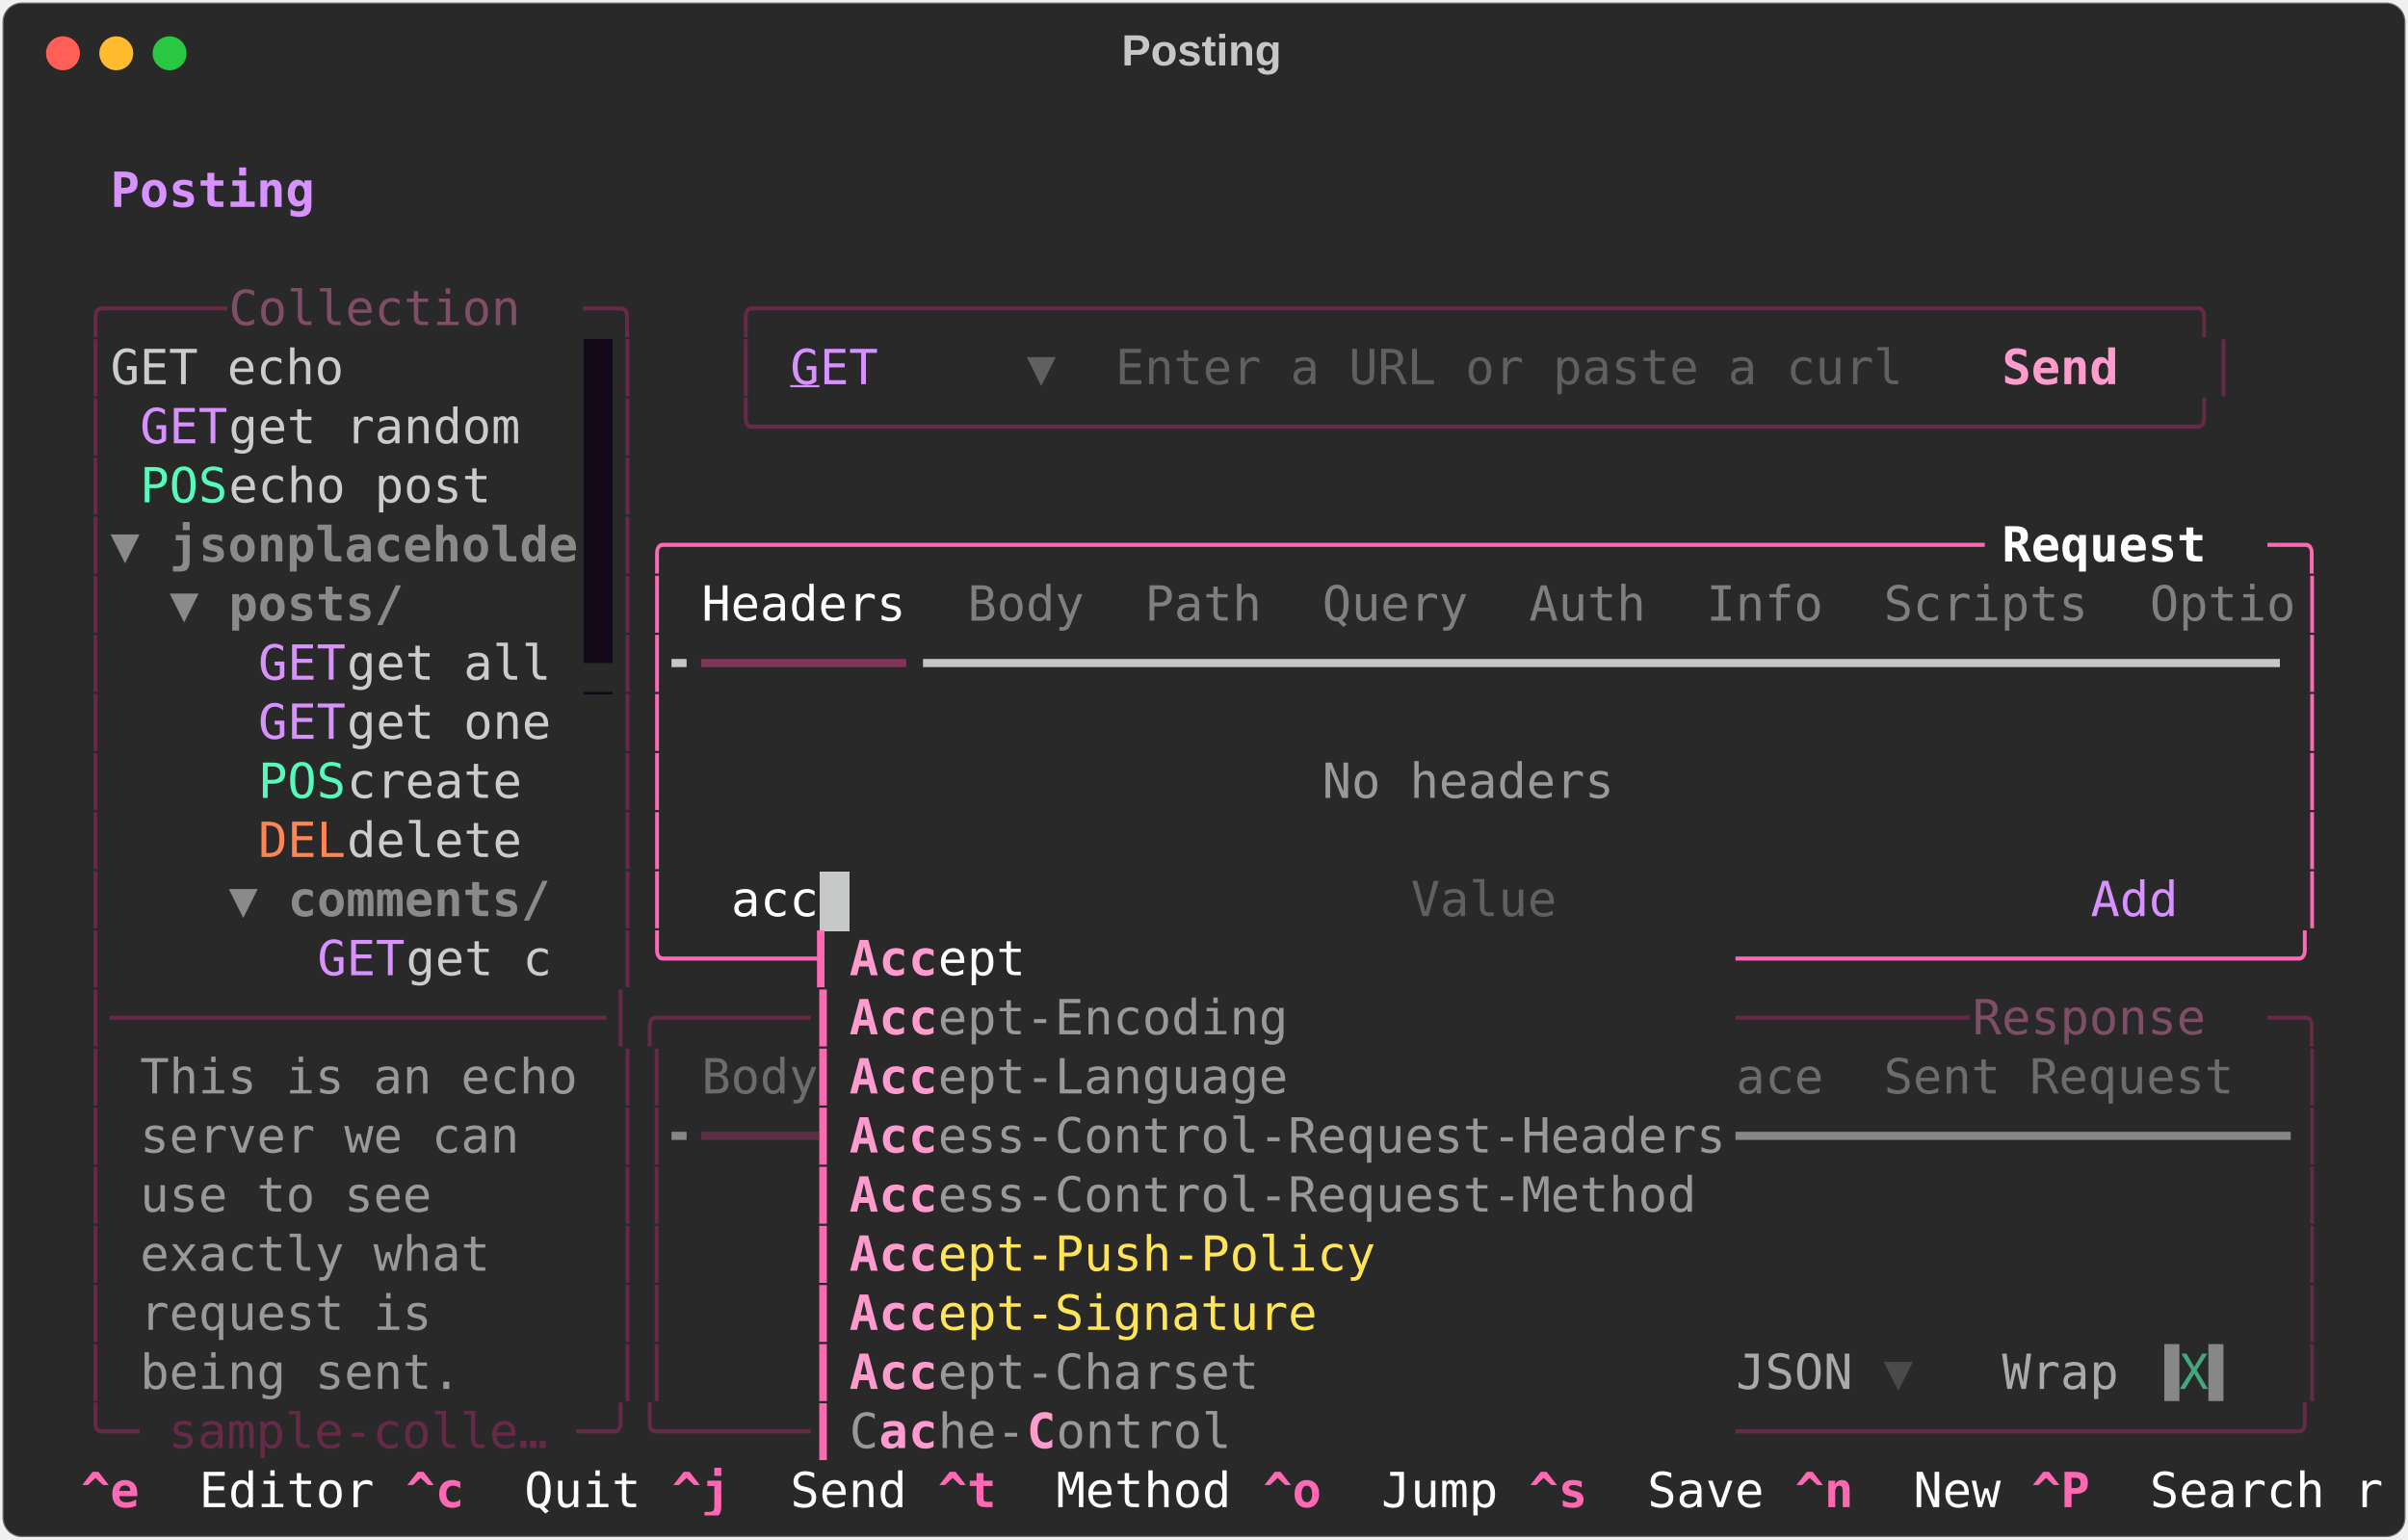
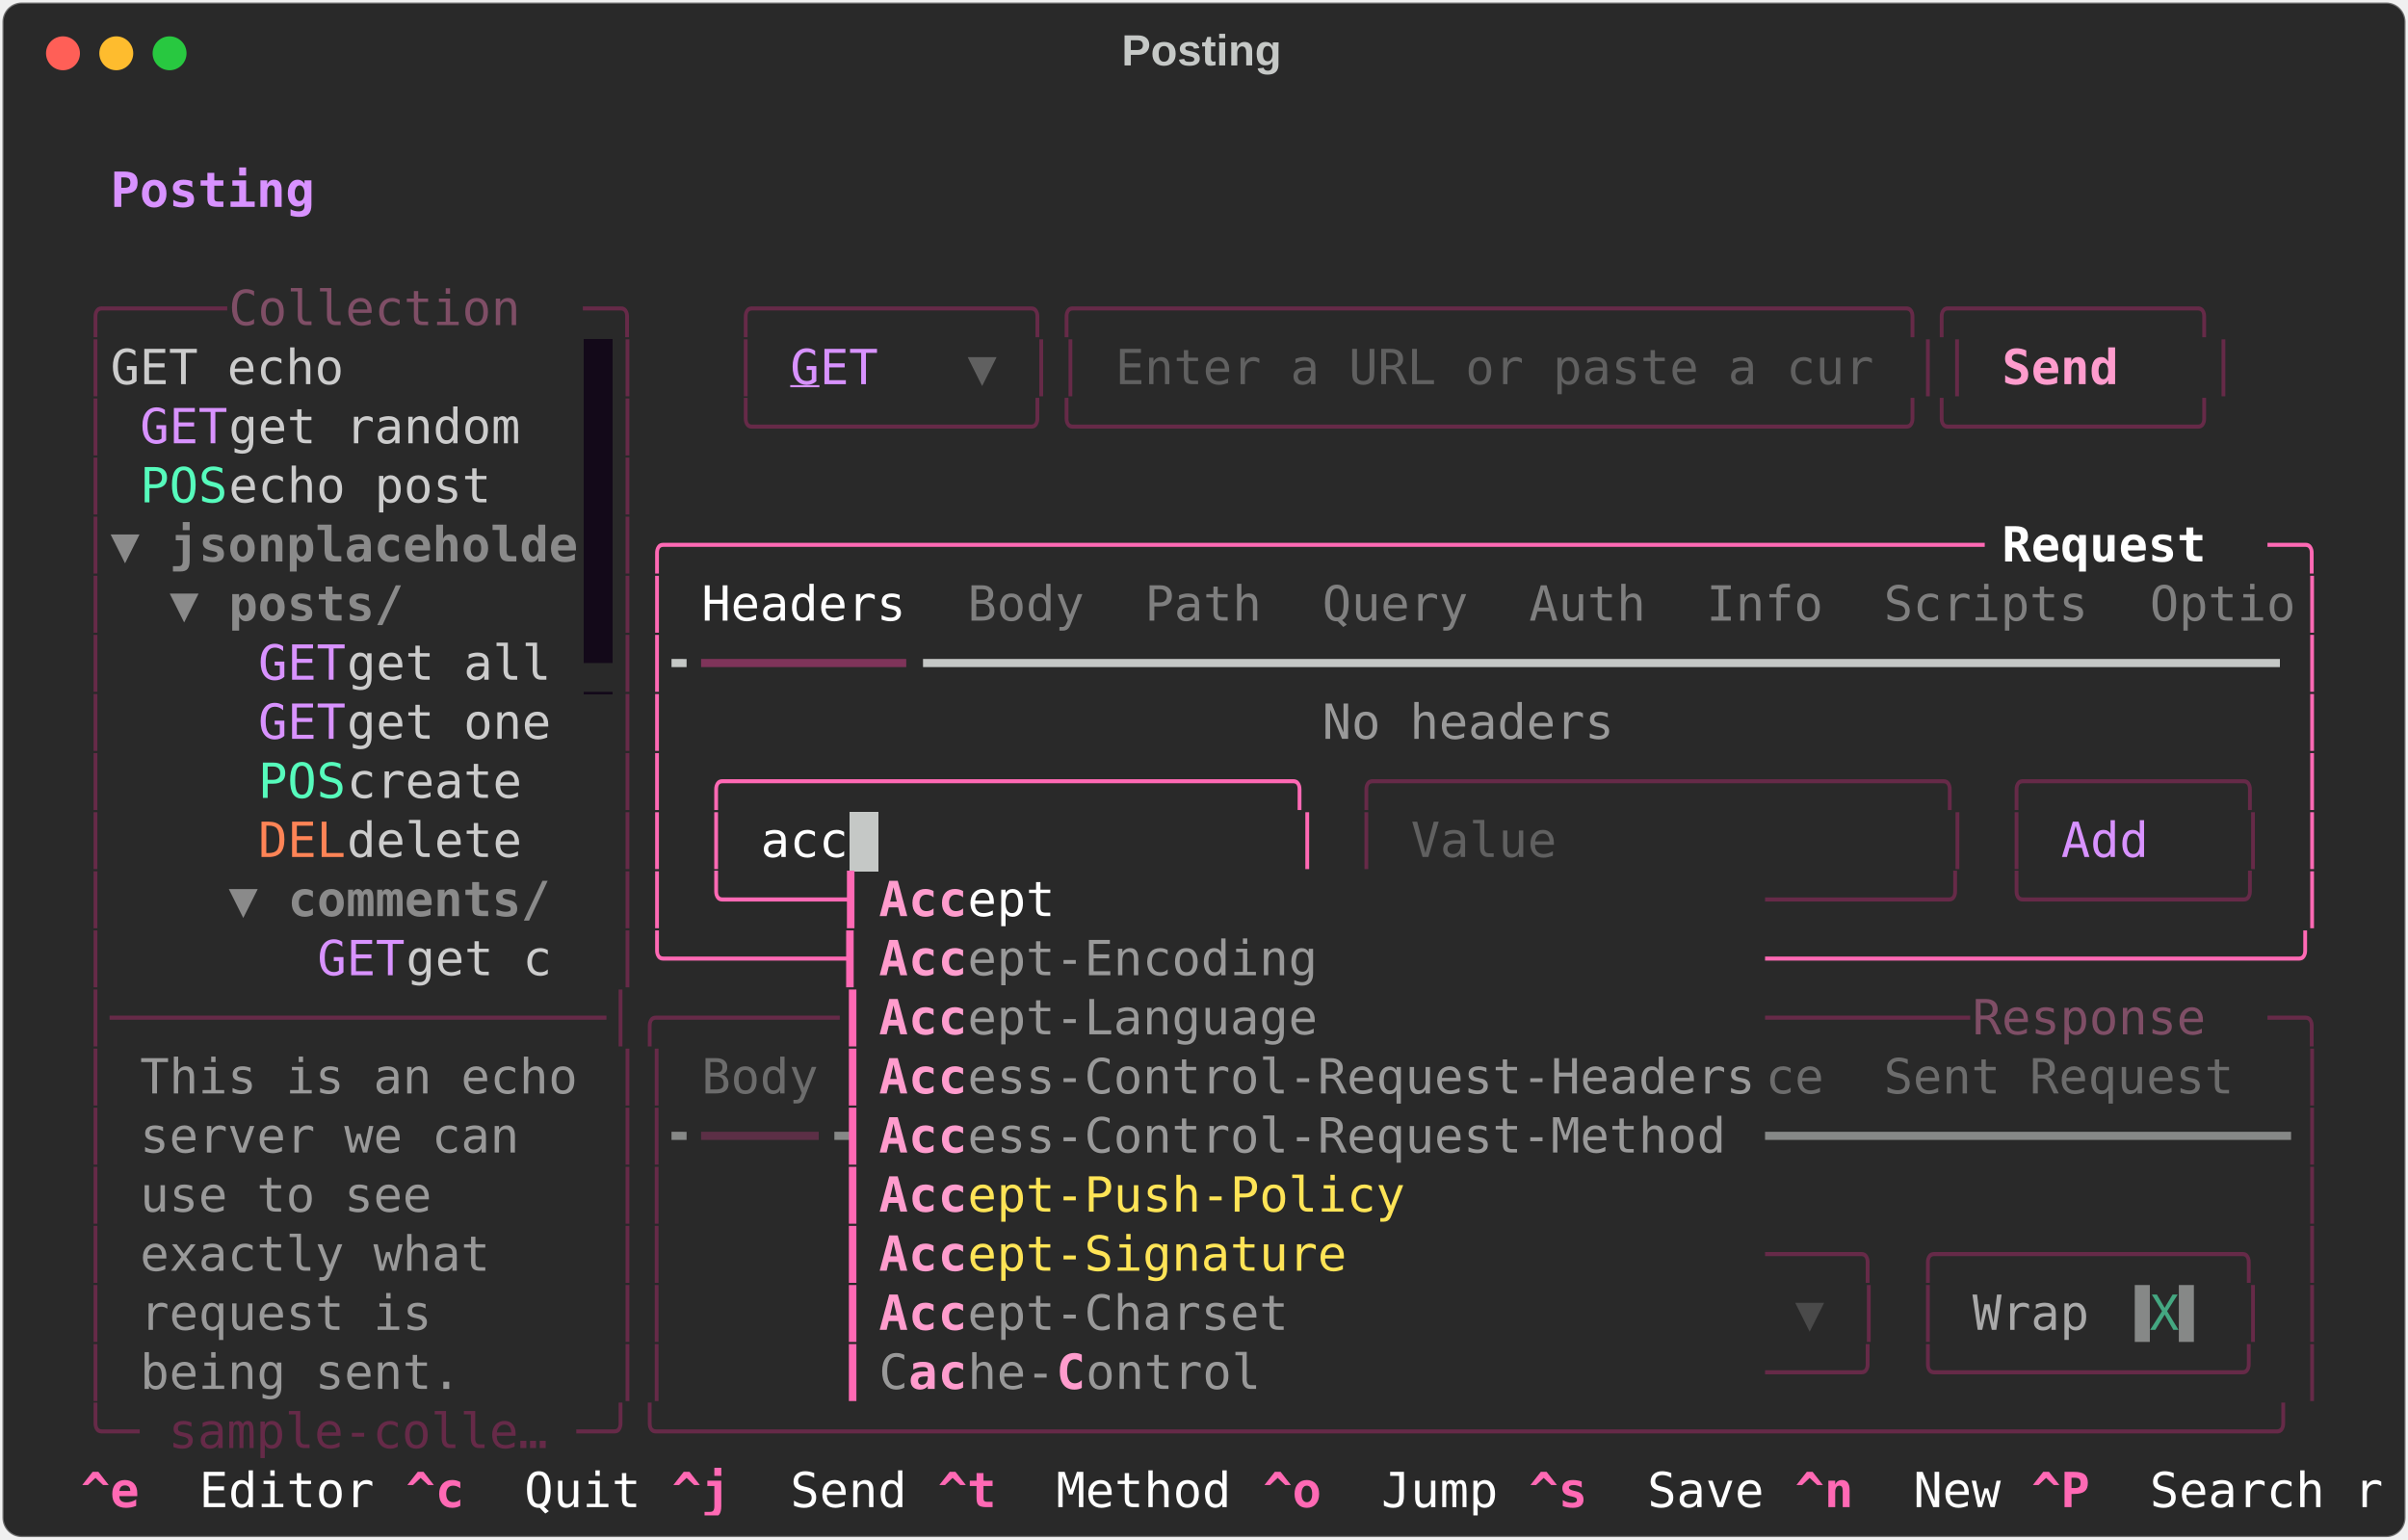
<svg xmlns="http://www.w3.org/2000/svg" class="rich-terminal" viewBox="0 0 994 635.6">
  <style>

    @font-face {
        font-family: "Fira Code";
        src: local("FiraCode-Regular"),
                url("https://cdnjs.cloudflare.com/ajax/libs/firacode/6.2.0/woff2/FiraCode-Regular.woff2") format("woff2"),
                url("https://cdnjs.cloudflare.com/ajax/libs/firacode/6.2.0/woff/FiraCode-Regular.woff") format("woff");
        font-style: normal;
        font-weight: 400;
    }
    @font-face {
        font-family: "Fira Code";
        src: local("FiraCode-Bold"),
                url("https://cdnjs.cloudflare.com/ajax/libs/firacode/6.2.0/woff2/FiraCode-Bold.woff2") format("woff2"),
                url("https://cdnjs.cloudflare.com/ajax/libs/firacode/6.2.0/woff/FiraCode-Bold.woff") format("woff");
        font-style: bold;
        font-weight: 700;
    }

    .terminal-matrix {
        font-family: Fira Code, monospace;
        font-size: 20px;
        line-height: 24.4px;
        font-variant-east-asian: full-width;
    }

    .terminal-title {
        font-size: 18px;
        font-weight: bold;
        font-family: arial;
    }

    .terminal-r1 { fill: #c5c8c6 }
.terminal-r2 { fill: #d892ff;font-weight: bold }
.terminal-r3 { fill: #662a48 }
.terminal-r4 { fill: #7f4e66 }
.terminal-r5 { fill: #cccccc }
.terminal-r6 { fill: #292929 }
.terminal-r7 { fill: #d892ff;text-decoration: underline; }
.terminal-r8 { fill: #d892ff }
.terminal-r9 { fill: #606060 }
.terminal-r10 { fill: #ff9ccd;font-weight: bold }
.terminal-r11 { fill: #56fbbc }
.terminal-r12 { fill: #999999 }
.terminal-r13 { fill: #8a8a8a }
.terminal-r14 { fill: #8a8a8a;font-weight: bold }
.terminal-r15 { fill: #ff69b4 }
.terminal-r16 { fill: #ffffff;font-weight: bold }
.terminal-r17 { fill: #ffffff }
.terminal-r18 { fill: #7f7f7f }
.terminal-r19 { fill: #7f345a }
.terminal-r20 { fill: #ff8456 }
.terminal-r21 { fill: #6c6c6c }
.terminal-r22 { fill: #868887 }
.terminal-r23 { fill: #5c2f46 }
.terminal-r24 { fill: #ffe456 }
- .terminal-r25 { fill: #a9a9a9 }
- .terminal-r26 { fill: #4a4a4a }
+ .terminal-r25 { fill: #4a4a4a }
+ .terminal-r26 { fill: #a9a9a9 }
.terminal-r27 { fill: #44a781 }
.terminal-r28 { fill: #ff69b4;font-weight: bold }
    </style>
  <defs>
    <clipPath id="terminal-clip-terminal">
      <rect x="0" y="0" width="975.0" height="584.6" />
    </clipPath>
    <clipPath id="terminal-line-0">
      <rect x="0" y="1.5" width="976" height="24.65" />
    </clipPath>
    <clipPath id="terminal-line-1">
      <rect x="0" y="25.9" width="976" height="24.65" />
    </clipPath>
    <clipPath id="terminal-line-2">
      <rect x="0" y="50.3" width="976" height="24.65" />
    </clipPath>
    <clipPath id="terminal-line-3">
      <rect x="0" y="74.7" width="976" height="24.65" />
    </clipPath>
    <clipPath id="terminal-line-4">
      <rect x="0" y="99.1" width="976" height="24.65" />
    </clipPath>
    <clipPath id="terminal-line-5">
      <rect x="0" y="123.5" width="976" height="24.65" />
    </clipPath>
    <clipPath id="terminal-line-6">
      <rect x="0" y="147.9" width="976" height="24.65" />
    </clipPath>
    <clipPath id="terminal-line-7">
      <rect x="0" y="172.3" width="976" height="24.65" />
    </clipPath>
    <clipPath id="terminal-line-8">
      <rect x="0" y="196.7" width="976" height="24.65" />
    </clipPath>
    <clipPath id="terminal-line-9">
      <rect x="0" y="221.1" width="976" height="24.65" />
    </clipPath>
    <clipPath id="terminal-line-10">
      <rect x="0" y="245.5" width="976" height="24.65" />
    </clipPath>
    <clipPath id="terminal-line-11">
      <rect x="0" y="269.9" width="976" height="24.65" />
    </clipPath>
    <clipPath id="terminal-line-12">
      <rect x="0" y="294.3" width="976" height="24.65" />
    </clipPath>
    <clipPath id="terminal-line-13">
      <rect x="0" y="318.7" width="976" height="24.65" />
    </clipPath>
    <clipPath id="terminal-line-14">
      <rect x="0" y="343.1" width="976" height="24.65" />
    </clipPath>
    <clipPath id="terminal-line-15">
      <rect x="0" y="367.5" width="976" height="24.65" />
    </clipPath>
    <clipPath id="terminal-line-16">
      <rect x="0" y="391.9" width="976" height="24.65" />
    </clipPath>
    <clipPath id="terminal-line-17">
      <rect x="0" y="416.3" width="976" height="24.65" />
    </clipPath>
    <clipPath id="terminal-line-18">
      <rect x="0" y="440.7" width="976" height="24.65" />
    </clipPath>
    <clipPath id="terminal-line-19">
      <rect x="0" y="465.1" width="976" height="24.65" />
    </clipPath>
    <clipPath id="terminal-line-20">
      <rect x="0" y="489.5" width="976" height="24.65" />
    </clipPath>
    <clipPath id="terminal-line-21">
      <rect x="0" y="513.9" width="976" height="24.65" />
    </clipPath>
    <clipPath id="terminal-line-22">
      <rect x="0" y="538.3" width="976" height="24.65" />
    </clipPath>
  </defs>
  <rect fill="#292929" stroke="rgba(255,255,255,0.35)" stroke-width="1" x="1" y="1" width="992" height="633.6" rx="8" />
  <text class="terminal-title" fill="#c5c8c6" text-anchor="middle" x="496" y="27">Posting</text>
  <g transform="translate(26,22)">
    <circle cx="0" cy="0" r="7" fill="#ff5f57" />
    <circle cx="22" cy="0" r="7" fill="#febc2e" />
    <circle cx="44" cy="0" r="7" fill="#28c840" />
  </g>
  <g transform="translate(9, 41)" clip-path="url(#terminal-clip-terminal)">
    <rect fill="#130919" x="231.8" y="99.1" width="12.2" height="24.65" shape-rendering="crispEdges" />
    <rect fill="#130919" x="231.8" y="123.5" width="12.2" height="24.65" shape-rendering="crispEdges" />
    <rect fill="#130919" x="231.8" y="147.9" width="12.2" height="24.65" shape-rendering="crispEdges" />
    <rect fill="#130919" x="231.8" y="172.3" width="12.2" height="24.65" shape-rendering="crispEdges" />
    <rect fill="#130919" x="231.8" y="196.7" width="12.2" height="24.65" shape-rendering="crispEdges" />
    <rect fill="#130919" x="231.8" y="221.1" width="12.2" height="24.65" shape-rendering="crispEdges" />
-     <rect fill="#c5c8c6" x="329.4" y="318.7" width="12.2" height="24.65" shape-rendering="crispEdges" />
+     <rect fill="#c5c8c6" x="341.6" y="294.3" width="12.2" height="24.65" shape-rendering="crispEdges" />
    <g class="terminal-matrix">
      <text class="terminal-r1" x="976" y="20" textLength="12.2" clip-path="url(#terminal-line-0)">
</text>
      <text class="terminal-r2" x="36.6" y="44.4" textLength="85.4" clip-path="url(#terminal-line-1)">Posting</text>
      <text class="terminal-r1" x="976" y="44.4" textLength="12.2" clip-path="url(#terminal-line-1)">
</text>
      <text class="terminal-r1" x="976" y="68.8" textLength="12.2" clip-path="url(#terminal-line-2)">
</text>
      <text class="terminal-r3" x="24.4" y="93.2" textLength="61" clip-path="url(#terminal-line-3)">╭────</text>
      <text class="terminal-r4" x="85.4" y="93.2" textLength="146.4" clip-path="url(#terminal-line-3)"> Collection </text>
      <text class="terminal-r3" x="231.8" y="93.2" textLength="24.4" clip-path="url(#terminal-line-3)">─╮</text>
-       <text class="terminal-r3" x="292.8" y="93.2" textLength="622.2" clip-path="url(#terminal-line-3)">╭─────────────────────────────────────────────────╮</text>
+       <text class="terminal-r3" x="292.8" y="93.2" textLength="622.2" clip-path="url(#terminal-line-3)">╭─────────╮╭────────────────────────────╮╭────────╮</text>
      <text class="terminal-r1" x="976" y="93.2" textLength="12.2" clip-path="url(#terminal-line-3)">
</text>
      <text class="terminal-r3" x="24.4" y="117.6" textLength="12.2" clip-path="url(#terminal-line-4)">│</text>
      <text class="terminal-r5" x="36.6" y="117.6" textLength="109.8" clip-path="url(#terminal-line-4)"> GET echo</text>
      <text class="terminal-r3" x="244" y="117.6" textLength="12.2" clip-path="url(#terminal-line-4)">│</text>
      <text class="terminal-r3" x="292.8" y="117.6" textLength="12.2" clip-path="url(#terminal-line-4)">│</text>
      <text class="terminal-r7" x="317.2" y="117.6" textLength="12.2" clip-path="url(#terminal-line-4)">G</text>
      <text class="terminal-r8" x="329.4" y="117.6" textLength="24.4" clip-path="url(#terminal-line-4)">ET</text>
-       <text class="terminal-r9" x="414.8" y="117.6" textLength="12.2" clip-path="url(#terminal-line-4)">▼</text>
-       <text class="terminal-r9" x="451.4" y="117.6" textLength="341.6" clip-path="url(#terminal-line-4)">Enter a URL or paste a curl </text>
+       <text class="terminal-r9" x="390.4" y="117.6" textLength="12.2" clip-path="url(#terminal-line-4)">▼</text>
+       <text class="terminal-r3" x="414.8" y="117.6" textLength="24.4" clip-path="url(#terminal-line-4)">││</text>
+       <text class="terminal-r9" x="451.4" y="117.6" textLength="317.2" clip-path="url(#terminal-line-4)">Enter a URL or paste a cur</text>
+       <text class="terminal-r3" x="780.8" y="117.6" textLength="24.4" clip-path="url(#terminal-line-4)">││</text>
      <text class="terminal-r10" x="817.4" y="117.6" textLength="73.2" clip-path="url(#terminal-line-4)"> Send </text>
      <text class="terminal-r3" x="902.8" y="117.6" textLength="12.2" clip-path="url(#terminal-line-4)">│</text>
      <text class="terminal-r1" x="976" y="117.6" textLength="12.2" clip-path="url(#terminal-line-4)">
</text>
      <text class="terminal-r3" x="24.4" y="142" textLength="12.2" clip-path="url(#terminal-line-5)">│</text>
      <text class="terminal-r8" x="48.8" y="142" textLength="36.6" clip-path="url(#terminal-line-5)">GET</text>
      <text class="terminal-r5" x="85.4" y="142" textLength="146.4" clip-path="url(#terminal-line-5)"> get random </text>
      <text class="terminal-r3" x="244" y="142" textLength="12.2" clip-path="url(#terminal-line-5)">│</text>
-       <text class="terminal-r3" x="292.8" y="142" textLength="622.2" clip-path="url(#terminal-line-5)">╰─────────────────────────────────────────────────╯</text>
+       <text class="terminal-r3" x="292.8" y="142" textLength="622.2" clip-path="url(#terminal-line-5)">╰─────────╯╰────────────────────────────╯╰────────╯</text>
      <text class="terminal-r1" x="976" y="142" textLength="12.2" clip-path="url(#terminal-line-5)">
</text>
      <text class="terminal-r3" x="24.4" y="166.4" textLength="12.2" clip-path="url(#terminal-line-6)">│</text>
      <text class="terminal-r11" x="48.8" y="166.4" textLength="36.6" clip-path="url(#terminal-line-6)">POS</text>
      <text class="terminal-r5" x="85.4" y="166.4" textLength="122" clip-path="url(#terminal-line-6)"> echo post</text>
      <text class="terminal-r3" x="244" y="166.4" textLength="12.2" clip-path="url(#terminal-line-6)">│</text>
      <text class="terminal-r1" x="976" y="166.4" textLength="12.2" clip-path="url(#terminal-line-6)">
</text>
      <text class="terminal-r3" x="24.4" y="190.8" textLength="12.2" clip-path="url(#terminal-line-7)">│</text>
      <text class="terminal-r13" x="36.6" y="190.8" textLength="24.4" clip-path="url(#terminal-line-7)">▼ </text>
      <text class="terminal-r14" x="61" y="190.8" textLength="170.8" clip-path="url(#terminal-line-7)">jsonplaceholde</text>
      <text class="terminal-r3" x="244" y="190.8" textLength="12.2" clip-path="url(#terminal-line-7)">│</text>
      <text class="terminal-r15" x="256.2" y="190.8" textLength="561.2" clip-path="url(#terminal-line-7)">╭─────────────────────────────────────────────</text>
      <text class="terminal-r16" x="817.4" y="190.8" textLength="109.8" clip-path="url(#terminal-line-7)"> Request </text>
      <text class="terminal-r15" x="927.2" y="190.8" textLength="24.4" clip-path="url(#terminal-line-7)">─╮</text>
      <text class="terminal-r1" x="976" y="190.8" textLength="12.2" clip-path="url(#terminal-line-7)">
</text>
      <text class="terminal-r3" x="24.4" y="215.2" textLength="12.2" clip-path="url(#terminal-line-8)">│</text>
      <text class="terminal-r13" x="61" y="215.2" textLength="24.4" clip-path="url(#terminal-line-8)">▼ </text>
      <text class="terminal-r14" x="85.4" y="215.2" textLength="73.2" clip-path="url(#terminal-line-8)">posts/</text>
      <text class="terminal-r3" x="244" y="215.2" textLength="12.2" clip-path="url(#terminal-line-8)">│</text>
      <text class="terminal-r15" x="256.2" y="215.2" textLength="12.2" clip-path="url(#terminal-line-8)">│</text>
      <text class="terminal-r17" x="280.6" y="215.2" textLength="85.4" clip-path="url(#terminal-line-8)">Headers</text>
      <text class="terminal-r18" x="390.4" y="215.2" textLength="48.8" clip-path="url(#terminal-line-8)">Body</text>
      <text class="terminal-r18" x="463.6" y="215.2" textLength="48.8" clip-path="url(#terminal-line-8)">Path</text>
      <text class="terminal-r18" x="536.8" y="215.2" textLength="61" clip-path="url(#terminal-line-8)">Query</text>
      <text class="terminal-r18" x="622.2" y="215.2" textLength="48.8" clip-path="url(#terminal-line-8)">Auth</text>
      <text class="terminal-r18" x="695.4" y="215.2" textLength="48.8" clip-path="url(#terminal-line-8)">Info</text>
      <text class="terminal-r18" x="768.6" y="215.2" textLength="85.4" clip-path="url(#terminal-line-8)">Scripts</text>
      <text class="terminal-r18" x="878.4" y="215.2" textLength="61" clip-path="url(#terminal-line-8)">Optio</text>
      <text class="terminal-r15" x="939.4" y="215.2" textLength="12.2" clip-path="url(#terminal-line-8)">│</text>
      <text class="terminal-r1" x="976" y="215.2" textLength="12.2" clip-path="url(#terminal-line-8)">
</text>
      <text class="terminal-r3" x="24.4" y="239.6" textLength="12.2" clip-path="url(#terminal-line-9)">│</text>
      <text class="terminal-r8" x="97.6" y="239.6" textLength="36.6" clip-path="url(#terminal-line-9)">GET</text>
      <text class="terminal-r5" x="134.2" y="239.6" textLength="97.6" clip-path="url(#terminal-line-9)"> get all</text>
      <text class="terminal-r6" x="231.8" y="239.6" textLength="12.2" clip-path="url(#terminal-line-9)">▄</text>
      <text class="terminal-r3" x="244" y="239.6" textLength="12.2" clip-path="url(#terminal-line-9)">│</text>
      <text class="terminal-r15" x="256.2" y="239.6" textLength="12.2" clip-path="url(#terminal-line-9)">│</text>
      <text class="terminal-r1" x="268.4" y="239.6" textLength="12.2" clip-path="url(#terminal-line-9)">╸</text>
      <text class="terminal-r19" x="280.6" y="239.6" textLength="85.4" clip-path="url(#terminal-line-9)">━━━━━━━</text>
      <text class="terminal-r1" x="366" y="239.6" textLength="573.4" clip-path="url(#terminal-line-9)">╺━━━━━━━━━━━━━━━━━━━━━━━━━━━━━━━━━━━━━━━━━━━━━━</text>
      <text class="terminal-r15" x="939.4" y="239.6" textLength="12.2" clip-path="url(#terminal-line-9)">│</text>
      <text class="terminal-r1" x="976" y="239.6" textLength="12.2" clip-path="url(#terminal-line-9)">
</text>
      <text class="terminal-r3" x="24.4" y="264" textLength="12.2" clip-path="url(#terminal-line-10)">│</text>
      <text class="terminal-r8" x="97.6" y="264" textLength="36.6" clip-path="url(#terminal-line-10)">GET</text>
      <text class="terminal-r5" x="134.2" y="264" textLength="97.6" clip-path="url(#terminal-line-10)"> get one</text>
      <text class="terminal-r3" x="244" y="264" textLength="12.2" clip-path="url(#terminal-line-10)">│</text>
      <text class="terminal-r15" x="256.2" y="264" textLength="12.2" clip-path="url(#terminal-line-10)">│</text>
+       <text class="terminal-r12" x="536.8" y="264" textLength="122" clip-path="url(#terminal-line-10)">No headers</text>
      <text class="terminal-r15" x="939.4" y="264" textLength="12.2" clip-path="url(#terminal-line-10)">│</text>
      <text class="terminal-r1" x="976" y="264" textLength="12.2" clip-path="url(#terminal-line-10)">
</text>
      <text class="terminal-r3" x="24.4" y="288.4" textLength="12.2" clip-path="url(#terminal-line-11)">│</text>
      <text class="terminal-r11" x="97.6" y="288.4" textLength="36.6" clip-path="url(#terminal-line-11)">POS</text>
      <text class="terminal-r5" x="134.2" y="288.4" textLength="85.4" clip-path="url(#terminal-line-11)"> create</text>
      <text class="terminal-r3" x="244" y="288.4" textLength="12.2" clip-path="url(#terminal-line-11)">│</text>
      <text class="terminal-r15" x="256.2" y="288.4" textLength="12.2" clip-path="url(#terminal-line-11)">│</text>
-       <text class="terminal-r12" x="536.8" y="288.4" textLength="122" clip-path="url(#terminal-line-11)">No headers</text>
+       <text class="terminal-r15" x="280.6" y="288.4" textLength="256.2" clip-path="url(#terminal-line-11)">╭───────────────────╮</text>
+       <text class="terminal-r3" x="549" y="288.4" textLength="256.2" clip-path="url(#terminal-line-11)">╭───────────────────╮</text>
+       <text class="terminal-r3" x="817.4" y="288.4" textLength="109.8" clip-path="url(#terminal-line-11)">╭───────╮</text>
      <text class="terminal-r15" x="939.4" y="288.4" textLength="12.2" clip-path="url(#terminal-line-11)">│</text>
      <text class="terminal-r1" x="976" y="288.4" textLength="12.2" clip-path="url(#terminal-line-11)">
</text>
      <text class="terminal-r3" x="24.4" y="312.8" textLength="12.2" clip-path="url(#terminal-line-12)">│</text>
      <text class="terminal-r20" x="97.6" y="312.8" textLength="36.6" clip-path="url(#terminal-line-12)">DEL</text>
      <text class="terminal-r5" x="134.2" y="312.8" textLength="97.6" clip-path="url(#terminal-line-12)"> delete </text>
      <text class="terminal-r3" x="244" y="312.8" textLength="12.2" clip-path="url(#terminal-line-12)">│</text>
      <text class="terminal-r15" x="256.2" y="312.8" textLength="12.2" clip-path="url(#terminal-line-12)">│</text>
+       <text class="terminal-r15" x="280.6" y="312.8" textLength="12.2" clip-path="url(#terminal-line-12)">│</text>
+       <text class="terminal-r17" x="305" y="312.8" textLength="36.6" clip-path="url(#terminal-line-12)">acc</text>
+       <text class="terminal-r15" x="524.6" y="312.8" textLength="12.2" clip-path="url(#terminal-line-12)">│</text>
+       <text class="terminal-r3" x="549" y="312.8" textLength="12.2" clip-path="url(#terminal-line-12)">│</text>
+       <text class="terminal-r9" x="573.4" y="312.8" textLength="61" clip-path="url(#terminal-line-12)">Value</text>
+       <text class="terminal-r3" x="793" y="312.8" textLength="12.2" clip-path="url(#terminal-line-12)">│</text>
+       <text class="terminal-r3" x="817.4" y="312.8" textLength="12.2" clip-path="url(#terminal-line-12)">│</text>
+       <text class="terminal-r8" x="841.8" y="312.8" textLength="61" clip-path="url(#terminal-line-12)"> Add </text>
+       <text class="terminal-r3" x="915" y="312.8" textLength="12.2" clip-path="url(#terminal-line-12)">│</text>
      <text class="terminal-r15" x="939.4" y="312.8" textLength="12.2" clip-path="url(#terminal-line-12)">│</text>
      <text class="terminal-r1" x="976" y="312.8" textLength="12.2" clip-path="url(#terminal-line-12)">
</text>
      <text class="terminal-r3" x="24.4" y="337.2" textLength="12.2" clip-path="url(#terminal-line-13)">│</text>
      <text class="terminal-r13" x="85.4" y="337.2" textLength="24.4" clip-path="url(#terminal-line-13)">▼ </text>
      <text class="terminal-r14" x="109.8" y="337.2" textLength="109.8" clip-path="url(#terminal-line-13)">comments/</text>
      <text class="terminal-r3" x="244" y="337.2" textLength="12.2" clip-path="url(#terminal-line-13)">│</text>
      <text class="terminal-r15" x="256.2" y="337.2" textLength="12.2" clip-path="url(#terminal-line-13)">│</text>
-       <text class="terminal-r17" x="292.8" y="337.2" textLength="36.6" clip-path="url(#terminal-line-13)">acc</text>
-       <text class="terminal-r9" x="573.4" y="337.2" textLength="61" clip-path="url(#terminal-line-13)">Value</text>
-       <text class="terminal-r8" x="854" y="337.2" textLength="61" clip-path="url(#terminal-line-13)"> Add </text>
+       <text class="terminal-r15" x="280.6" y="337.2" textLength="73.2" clip-path="url(#terminal-line-13)">╰────▎</text>
+       <text class="terminal-r10" x="353.8" y="337.2" textLength="12.2" clip-path="url(#terminal-line-13)">A</text>
+       <text class="terminal-r10" x="366" y="337.2" textLength="12.2" clip-path="url(#terminal-line-13)">c</text>
+       <text class="terminal-r10" x="378.2" y="337.2" textLength="12.2" clip-path="url(#terminal-line-13)">c</text>
+       <text class="terminal-r17" x="390.4" y="337.2" textLength="36.6" clip-path="url(#terminal-line-13)">ept</text>
+       <text class="terminal-r3" x="719.8" y="337.2" textLength="85.4" clip-path="url(#terminal-line-13)">──────╯</text>
+       <text class="terminal-r3" x="817.4" y="337.2" textLength="109.8" clip-path="url(#terminal-line-13)">╰───────╯</text>
      <text class="terminal-r15" x="939.4" y="337.2" textLength="12.2" clip-path="url(#terminal-line-13)">│</text>
      <text class="terminal-r1" x="976" y="337.2" textLength="12.2" clip-path="url(#terminal-line-13)">
</text>
      <text class="terminal-r3" x="24.4" y="361.6" textLength="12.2" clip-path="url(#terminal-line-14)">│</text>
      <text class="terminal-r8" x="122" y="361.6" textLength="36.6" clip-path="url(#terminal-line-14)">GET</text>
      <text class="terminal-r5" x="158.6" y="361.6" textLength="73.2" clip-path="url(#terminal-line-14)"> get c</text>
      <text class="terminal-r3" x="244" y="361.6" textLength="12.2" clip-path="url(#terminal-line-14)">│</text>
-       <text class="terminal-r15" x="256.2" y="361.6" textLength="85.4" clip-path="url(#terminal-line-14)">╰─────▎</text>
-       <text class="terminal-r10" x="341.6" y="361.6" textLength="12.2" clip-path="url(#terminal-line-14)">A</text>
-       <text class="terminal-r10" x="353.8" y="361.6" textLength="12.2" clip-path="url(#terminal-line-14)">c</text>
+       <text class="terminal-r15" x="256.2" y="361.6" textLength="97.6" clip-path="url(#terminal-line-14)">╰──────▎</text>
+       <text class="terminal-r10" x="353.8" y="361.6" textLength="12.2" clip-path="url(#terminal-line-14)">A</text>
      <text class="terminal-r10" x="366" y="361.6" textLength="12.2" clip-path="url(#terminal-line-14)">c</text>
-       <text class="terminal-r17" x="378.2" y="361.6" textLength="36.6" clip-path="url(#terminal-line-14)">ept</text>
-       <text class="terminal-r15" x="707.6" y="361.6" textLength="244" clip-path="url(#terminal-line-14)">───────────────────╯</text>
+       <text class="terminal-r10" x="378.2" y="361.6" textLength="12.2" clip-path="url(#terminal-line-14)">c</text>
+       <text class="terminal-r12" x="390.4" y="361.6" textLength="146.4" clip-path="url(#terminal-line-14)">ept-Encoding</text>
+       <text class="terminal-r15" x="719.8" y="361.6" textLength="231.8" clip-path="url(#terminal-line-14)">──────────────────╯</text>
      <text class="terminal-r1" x="976" y="361.6" textLength="12.2" clip-path="url(#terminal-line-14)">
</text>
-       <text class="terminal-r3" x="24.4" y="386" textLength="305" clip-path="url(#terminal-line-15)">│─────────────────│╭─────</text>
-       <text class="terminal-r15" x="329.4" y="386" textLength="12.2" clip-path="url(#terminal-line-15)">▎</text>
-       <text class="terminal-r10" x="341.6" y="386" textLength="12.2" clip-path="url(#terminal-line-15)">A</text>
-       <text class="terminal-r10" x="353.8" y="386" textLength="12.2" clip-path="url(#terminal-line-15)">c</text>
+       <text class="terminal-r3" x="24.4" y="386" textLength="317.2" clip-path="url(#terminal-line-15)">│─────────────────│╭──────</text>
+       <text class="terminal-r15" x="341.6" y="386" textLength="12.2" clip-path="url(#terminal-line-15)">▎</text>
+       <text class="terminal-r10" x="353.8" y="386" textLength="12.2" clip-path="url(#terminal-line-15)">A</text>
      <text class="terminal-r10" x="366" y="386" textLength="12.2" clip-path="url(#terminal-line-15)">c</text>
-       <text class="terminal-r12" x="378.2" y="386" textLength="146.4" clip-path="url(#terminal-line-15)">ept-Encoding</text>
-       <text class="terminal-r3" x="707.6" y="386" textLength="97.6" clip-path="url(#terminal-line-15)">────────</text>
+       <text class="terminal-r10" x="378.2" y="386" textLength="12.2" clip-path="url(#terminal-line-15)">c</text>
+       <text class="terminal-r12" x="390.4" y="386" textLength="146.4" clip-path="url(#terminal-line-15)">ept-Language</text>
+       <text class="terminal-r3" x="719.8" y="386" textLength="85.4" clip-path="url(#terminal-line-15)">───────</text>
      <text class="terminal-r4" x="805.2" y="386" textLength="122" clip-path="url(#terminal-line-15)"> Response </text>
      <text class="terminal-r3" x="927.2" y="386" textLength="24.4" clip-path="url(#terminal-line-15)">─╮</text>
      <text class="terminal-r1" x="976" y="386" textLength="12.2" clip-path="url(#terminal-line-15)">
</text>
      <text class="terminal-r3" x="24.4" y="410.4" textLength="12.2" clip-path="url(#terminal-line-16)">│</text>
      <text class="terminal-r12" x="48.8" y="410.4" textLength="183" clip-path="url(#terminal-line-16)">This is an echo</text>
      <text class="terminal-r3" x="244" y="410.4" textLength="24.4" clip-path="url(#terminal-line-16)">││</text>
      <text class="terminal-r21" x="280.6" y="410.4" textLength="48.8" clip-path="url(#terminal-line-16)">Body</text>
-       <text class="terminal-r15" x="329.4" y="410.4" textLength="12.2" clip-path="url(#terminal-line-16)">▎</text>
-       <text class="terminal-r10" x="341.6" y="410.4" textLength="12.2" clip-path="url(#terminal-line-16)">A</text>
-       <text class="terminal-r10" x="353.8" y="410.4" textLength="12.2" clip-path="url(#terminal-line-16)">c</text>
+       <text class="terminal-r15" x="341.6" y="410.4" textLength="12.2" clip-path="url(#terminal-line-16)">▎</text>
+       <text class="terminal-r10" x="353.8" y="410.4" textLength="12.2" clip-path="url(#terminal-line-16)">A</text>
      <text class="terminal-r10" x="366" y="410.4" textLength="12.2" clip-path="url(#terminal-line-16)">c</text>
-       <text class="terminal-r12" x="378.2" y="410.4" textLength="146.4" clip-path="url(#terminal-line-16)">ept-Language</text>
-       <text class="terminal-r21" x="707.6" y="410.4" textLength="36.6" clip-path="url(#terminal-line-16)">ace</text>
+       <text class="terminal-r10" x="378.2" y="410.4" textLength="12.2" clip-path="url(#terminal-line-16)">c</text>
+       <text class="terminal-r12" x="390.4" y="410.4" textLength="329.4" clip-path="url(#terminal-line-16)">ess-Control-Request-Headers</text>
+       <text class="terminal-r21" x="719.8" y="410.4" textLength="24.4" clip-path="url(#terminal-line-16)">ce</text>
      <text class="terminal-r21" x="768.6" y="410.4" textLength="146.4" clip-path="url(#terminal-line-16)">Sent Request</text>
      <text class="terminal-r3" x="939.4" y="410.4" textLength="12.2" clip-path="url(#terminal-line-16)">│</text>
      <text class="terminal-r1" x="976" y="410.4" textLength="12.2" clip-path="url(#terminal-line-16)">
</text>
      <text class="terminal-r3" x="24.4" y="434.8" textLength="12.2" clip-path="url(#terminal-line-17)">│</text>
      <text class="terminal-r12" x="48.8" y="434.8" textLength="158.6" clip-path="url(#terminal-line-17)">server we can</text>
      <text class="terminal-r3" x="244" y="434.8" textLength="24.4" clip-path="url(#terminal-line-17)">││</text>
      <text class="terminal-r22" x="268.4" y="434.8" textLength="12.2" clip-path="url(#terminal-line-17)">╸</text>
      <text class="terminal-r23" x="280.6" y="434.8" textLength="48.8" clip-path="url(#terminal-line-17)">━━━━</text>
-       <text class="terminal-r15" x="329.4" y="434.8" textLength="12.2" clip-path="url(#terminal-line-17)">▎</text>
-       <text class="terminal-r10" x="341.6" y="434.8" textLength="12.2" clip-path="url(#terminal-line-17)">A</text>
-       <text class="terminal-r10" x="353.8" y="434.8" textLength="12.2" clip-path="url(#terminal-line-17)">c</text>
+       <text class="terminal-r22" x="329.4" y="434.8" textLength="12.2" clip-path="url(#terminal-line-17)">╺</text>
+       <text class="terminal-r15" x="341.6" y="434.8" textLength="12.2" clip-path="url(#terminal-line-17)">▎</text>
+       <text class="terminal-r10" x="353.8" y="434.8" textLength="12.2" clip-path="url(#terminal-line-17)">A</text>
      <text class="terminal-r10" x="366" y="434.8" textLength="12.2" clip-path="url(#terminal-line-17)">c</text>
-       <text class="terminal-r12" x="378.2" y="434.8" textLength="329.4" clip-path="url(#terminal-line-17)">ess-Control-Request-Headers</text>
-       <text class="terminal-r22" x="707.6" y="434.8" textLength="231.8" clip-path="url(#terminal-line-17)">━━━━━━━━━━━━━━━━━━━</text>
+       <text class="terminal-r10" x="378.2" y="434.8" textLength="12.2" clip-path="url(#terminal-line-17)">c</text>
+       <text class="terminal-r12" x="390.4" y="434.8" textLength="317.2" clip-path="url(#terminal-line-17)">ess-Control-Request-Method</text>
+       <text class="terminal-r22" x="719.8" y="434.8" textLength="219.6" clip-path="url(#terminal-line-17)">━━━━━━━━━━━━━━━━━━</text>
      <text class="terminal-r3" x="939.4" y="434.8" textLength="12.2" clip-path="url(#terminal-line-17)">│</text>
      <text class="terminal-r1" x="976" y="434.8" textLength="12.2" clip-path="url(#terminal-line-17)">
</text>
      <text class="terminal-r3" x="24.4" y="459.2" textLength="12.2" clip-path="url(#terminal-line-18)">│</text>
      <text class="terminal-r12" x="48.8" y="459.2" textLength="122" clip-path="url(#terminal-line-18)">use to see</text>
      <text class="terminal-r3" x="244" y="459.2" textLength="24.4" clip-path="url(#terminal-line-18)">││</text>
-       <text class="terminal-r15" x="329.4" y="459.2" textLength="12.2" clip-path="url(#terminal-line-18)">▎</text>
-       <text class="terminal-r10" x="341.6" y="459.2" textLength="12.2" clip-path="url(#terminal-line-18)">A</text>
-       <text class="terminal-r10" x="353.8" y="459.2" textLength="12.2" clip-path="url(#terminal-line-18)">c</text>
+       <text class="terminal-r15" x="341.6" y="459.2" textLength="12.2" clip-path="url(#terminal-line-18)">▎</text>
+       <text class="terminal-r10" x="353.8" y="459.2" textLength="12.2" clip-path="url(#terminal-line-18)">A</text>
      <text class="terminal-r10" x="366" y="459.2" textLength="12.2" clip-path="url(#terminal-line-18)">c</text>
-       <text class="terminal-r12" x="378.2" y="459.2" textLength="317.2" clip-path="url(#terminal-line-18)">ess-Control-Request-Method</text>
+       <text class="terminal-r10" x="378.2" y="459.2" textLength="12.2" clip-path="url(#terminal-line-18)">c</text>
+       <text class="terminal-r24" x="390.4" y="459.2" textLength="183" clip-path="url(#terminal-line-18)">ept-Push-Policy</text>
      <text class="terminal-r3" x="939.4" y="459.2" textLength="12.2" clip-path="url(#terminal-line-18)">│</text>
      <text class="terminal-r1" x="976" y="459.2" textLength="12.2" clip-path="url(#terminal-line-18)">
</text>
      <text class="terminal-r3" x="24.4" y="483.6" textLength="12.2" clip-path="url(#terminal-line-19)">│</text>
      <text class="terminal-r12" x="48.8" y="483.6" textLength="146.4" clip-path="url(#terminal-line-19)">exactly what</text>
      <text class="terminal-r3" x="244" y="483.6" textLength="24.4" clip-path="url(#terminal-line-19)">││</text>
-       <text class="terminal-r15" x="329.4" y="483.6" textLength="12.2" clip-path="url(#terminal-line-19)">▎</text>
-       <text class="terminal-r10" x="341.6" y="483.6" textLength="12.2" clip-path="url(#terminal-line-19)">A</text>
-       <text class="terminal-r10" x="353.8" y="483.6" textLength="12.2" clip-path="url(#terminal-line-19)">c</text>
+       <text class="terminal-r15" x="341.6" y="483.6" textLength="12.2" clip-path="url(#terminal-line-19)">▎</text>
+       <text class="terminal-r10" x="353.8" y="483.6" textLength="12.2" clip-path="url(#terminal-line-19)">A</text>
      <text class="terminal-r10" x="366" y="483.6" textLength="12.2" clip-path="url(#terminal-line-19)">c</text>
-       <text class="terminal-r24" x="378.2" y="483.6" textLength="183" clip-path="url(#terminal-line-19)">ept-Push-Policy</text>
+       <text class="terminal-r10" x="378.2" y="483.6" textLength="12.2" clip-path="url(#terminal-line-19)">c</text>
+       <text class="terminal-r24" x="390.4" y="483.6" textLength="158.6" clip-path="url(#terminal-line-19)">ept-Signature</text>
+       <text class="terminal-r3" x="719.8" y="483.6" textLength="48.8" clip-path="url(#terminal-line-19)">───╮</text>
+       <text class="terminal-r3" x="780.8" y="483.6" textLength="146.4" clip-path="url(#terminal-line-19)">╭──────────╮</text>
      <text class="terminal-r3" x="939.4" y="483.6" textLength="12.2" clip-path="url(#terminal-line-19)">│</text>
      <text class="terminal-r1" x="976" y="483.6" textLength="12.2" clip-path="url(#terminal-line-19)">
</text>
      <text class="terminal-r3" x="24.4" y="508" textLength="12.2" clip-path="url(#terminal-line-20)">│</text>
      <text class="terminal-r12" x="48.8" y="508" textLength="122" clip-path="url(#terminal-line-20)">request is</text>
      <text class="terminal-r3" x="244" y="508" textLength="24.4" clip-path="url(#terminal-line-20)">││</text>
-       <text class="terminal-r15" x="329.4" y="508" textLength="12.2" clip-path="url(#terminal-line-20)">▎</text>
-       <text class="terminal-r10" x="341.6" y="508" textLength="12.2" clip-path="url(#terminal-line-20)">A</text>
-       <text class="terminal-r10" x="353.8" y="508" textLength="12.2" clip-path="url(#terminal-line-20)">c</text>
+       <text class="terminal-r15" x="341.6" y="508" textLength="12.2" clip-path="url(#terminal-line-20)">▎</text>
+       <text class="terminal-r10" x="353.8" y="508" textLength="12.2" clip-path="url(#terminal-line-20)">A</text>
      <text class="terminal-r10" x="366" y="508" textLength="12.2" clip-path="url(#terminal-line-20)">c</text>
-       <text class="terminal-r24" x="378.2" y="508" textLength="158.6" clip-path="url(#terminal-line-20)">ept-Signature</text>
+       <text class="terminal-r10" x="378.2" y="508" textLength="12.2" clip-path="url(#terminal-line-20)">c</text>
+       <text class="terminal-r12" x="390.4" y="508" textLength="134.2" clip-path="url(#terminal-line-20)">ept-Charset</text>
+       <text class="terminal-r25" x="732" y="508" textLength="12.2" clip-path="url(#terminal-line-20)">▼</text>
+       <text class="terminal-r3" x="756.4" y="508" textLength="12.2" clip-path="url(#terminal-line-20)">│</text>
+       <text class="terminal-r3" x="780.8" y="508" textLength="12.2" clip-path="url(#terminal-line-20)">│</text>
+       <text class="terminal-r26" x="805.2" y="508" textLength="48.8" clip-path="url(#terminal-line-20)">Wrap</text>
+       <text class="terminal-r22" x="866.2" y="508" textLength="12.2" clip-path="url(#terminal-line-20)">▐</text>
+       <text class="terminal-r27" x="878.4" y="508" textLength="12.2" clip-path="url(#terminal-line-20)">X</text>
+       <text class="terminal-r22" x="890.6" y="508" textLength="12.2" clip-path="url(#terminal-line-20)">▌</text>
+       <text class="terminal-r3" x="915" y="508" textLength="12.2" clip-path="url(#terminal-line-20)">│</text>
      <text class="terminal-r3" x="939.4" y="508" textLength="12.2" clip-path="url(#terminal-line-20)">│</text>
      <text class="terminal-r1" x="976" y="508" textLength="12.2" clip-path="url(#terminal-line-20)">
</text>
      <text class="terminal-r3" x="24.4" y="532.4" textLength="12.2" clip-path="url(#terminal-line-21)">│</text>
      <text class="terminal-r12" x="48.8" y="532.4" textLength="134.2" clip-path="url(#terminal-line-21)">being sent.</text>
      <text class="terminal-r3" x="244" y="532.4" textLength="24.4" clip-path="url(#terminal-line-21)">││</text>
-       <text class="terminal-r15" x="329.4" y="532.4" textLength="12.2" clip-path="url(#terminal-line-21)">▎</text>
-       <text class="terminal-r10" x="341.6" y="532.4" textLength="12.2" clip-path="url(#terminal-line-21)">A</text>
-       <text class="terminal-r10" x="353.8" y="532.4" textLength="12.2" clip-path="url(#terminal-line-21)">c</text>
-       <text class="terminal-r10" x="366" y="532.4" textLength="12.2" clip-path="url(#terminal-line-21)">c</text>
-       <text class="terminal-r12" x="378.2" y="532.4" textLength="134.2" clip-path="url(#terminal-line-21)">ept-Charset</text>
-       <text class="terminal-r25" x="707.6" y="532.4" textLength="48.8" clip-path="url(#terminal-line-21)">JSON</text>
-       <text class="terminal-r26" x="768.6" y="532.4" textLength="12.2" clip-path="url(#terminal-line-21)">▼</text>
-       <text class="terminal-r25" x="817.4" y="532.4" textLength="48.8" clip-path="url(#terminal-line-21)">Wrap</text>
-       <text class="terminal-r22" x="878.4" y="532.4" textLength="12.2" clip-path="url(#terminal-line-21)">▐</text>
-       <text class="terminal-r27" x="890.6" y="532.4" textLength="12.2" clip-path="url(#terminal-line-21)">X</text>
-       <text class="terminal-r22" x="902.8" y="532.4" textLength="12.2" clip-path="url(#terminal-line-21)">▌</text>
+       <text class="terminal-r15" x="341.6" y="532.4" textLength="12.2" clip-path="url(#terminal-line-21)">▎</text>
+       <text class="terminal-r12" x="353.8" y="532.4" textLength="12.2" clip-path="url(#terminal-line-21)">C</text>
+       <text class="terminal-r10" x="366" y="532.4" textLength="12.2" clip-path="url(#terminal-line-21)">a</text>
+       <text class="terminal-r10" x="378.2" y="532.4" textLength="12.2" clip-path="url(#terminal-line-21)">c</text>
+       <text class="terminal-r12" x="390.4" y="532.4" textLength="36.6" clip-path="url(#terminal-line-21)">he-</text>
+       <text class="terminal-r10" x="427" y="532.4" textLength="12.2" clip-path="url(#terminal-line-21)">C</text>
+       <text class="terminal-r12" x="439.2" y="532.4" textLength="73.2" clip-path="url(#terminal-line-21)">ontrol</text>
+       <text class="terminal-r3" x="719.8" y="532.4" textLength="48.8" clip-path="url(#terminal-line-21)">───╯</text>
+       <text class="terminal-r3" x="780.8" y="532.4" textLength="146.4" clip-path="url(#terminal-line-21)">╰──────────╯</text>
      <text class="terminal-r3" x="939.4" y="532.4" textLength="12.2" clip-path="url(#terminal-line-21)">│</text>
      <text class="terminal-r1" x="976" y="532.4" textLength="12.2" clip-path="url(#terminal-line-21)">
</text>
-       <text class="terminal-r3" x="24.4" y="556.8" textLength="305" clip-path="url(#terminal-line-22)">╰─ sample-colle… ─╯╰─────</text>
-       <text class="terminal-r15" x="329.4" y="556.8" textLength="12.2" clip-path="url(#terminal-line-22)">▎</text>
-       <text class="terminal-r12" x="341.6" y="556.8" textLength="12.2" clip-path="url(#terminal-line-22)">C</text>
-       <text class="terminal-r10" x="353.8" y="556.8" textLength="12.2" clip-path="url(#terminal-line-22)">a</text>
-       <text class="terminal-r10" x="366" y="556.8" textLength="12.2" clip-path="url(#terminal-line-22)">c</text>
-       <text class="terminal-r12" x="378.2" y="556.8" textLength="36.6" clip-path="url(#terminal-line-22)">he-</text>
-       <text class="terminal-r10" x="414.8" y="556.8" textLength="12.2" clip-path="url(#terminal-line-22)">C</text>
-       <text class="terminal-r12" x="427" y="556.8" textLength="73.2" clip-path="url(#terminal-line-22)">ontrol</text>
-       <text class="terminal-r3" x="707.6" y="556.8" textLength="244" clip-path="url(#terminal-line-22)">───────────────────╯</text>
+       <text class="terminal-r3" x="24.4" y="556.8" textLength="927.2" clip-path="url(#terminal-line-22)">╰─ sample-colle… ─╯╰───────────────────────────────────────────────────────╯</text>
      <text class="terminal-r1" x="976" y="556.8" textLength="12.2" clip-path="url(#terminal-line-22)">
</text>
      <text class="terminal-r28" x="24.4" y="581.2" textLength="48.8" clip-path="url(#terminal-line-23)"> ^e </text>
      <text class="terminal-r17" x="73.2" y="581.2" textLength="85.4" clip-path="url(#terminal-line-23)">Editor </text>
      <text class="terminal-r28" x="158.6" y="581.2" textLength="48.8" clip-path="url(#terminal-line-23)"> ^c </text>
      <text class="terminal-r17" x="207.4" y="581.2" textLength="61" clip-path="url(#terminal-line-23)">Quit </text>
      <text class="terminal-r28" x="268.4" y="581.2" textLength="48.8" clip-path="url(#terminal-line-23)"> ^j </text>
      <text class="terminal-r17" x="317.2" y="581.2" textLength="61" clip-path="url(#terminal-line-23)">Send </text>
      <text class="terminal-r28" x="378.2" y="581.2" textLength="48.8" clip-path="url(#terminal-line-23)"> ^t </text>
      <text class="terminal-r17" x="427" y="581.2" textLength="85.4" clip-path="url(#terminal-line-23)">Method </text>
      <text class="terminal-r28" x="512.4" y="581.2" textLength="48.8" clip-path="url(#terminal-line-23)"> ^o </text>
      <text class="terminal-r17" x="561.2" y="581.2" textLength="61" clip-path="url(#terminal-line-23)">Jump </text>
      <text class="terminal-r28" x="622.2" y="581.2" textLength="48.8" clip-path="url(#terminal-line-23)"> ^s </text>
      <text class="terminal-r17" x="671" y="581.2" textLength="61" clip-path="url(#terminal-line-23)">Save </text>
      <text class="terminal-r28" x="732" y="581.2" textLength="48.8" clip-path="url(#terminal-line-23)"> ^n </text>
      <text class="terminal-r17" x="780.8" y="581.2" textLength="48.8" clip-path="url(#terminal-line-23)">New </text>
      <text class="terminal-r28" x="829.6" y="581.2" textLength="48.8" clip-path="url(#terminal-line-23)"> ^P </text>
      <text class="terminal-r17" x="878.4" y="581.2" textLength="97.6" clip-path="url(#terminal-line-23)">Search r</text>
    </g>
  </g>
</svg>
